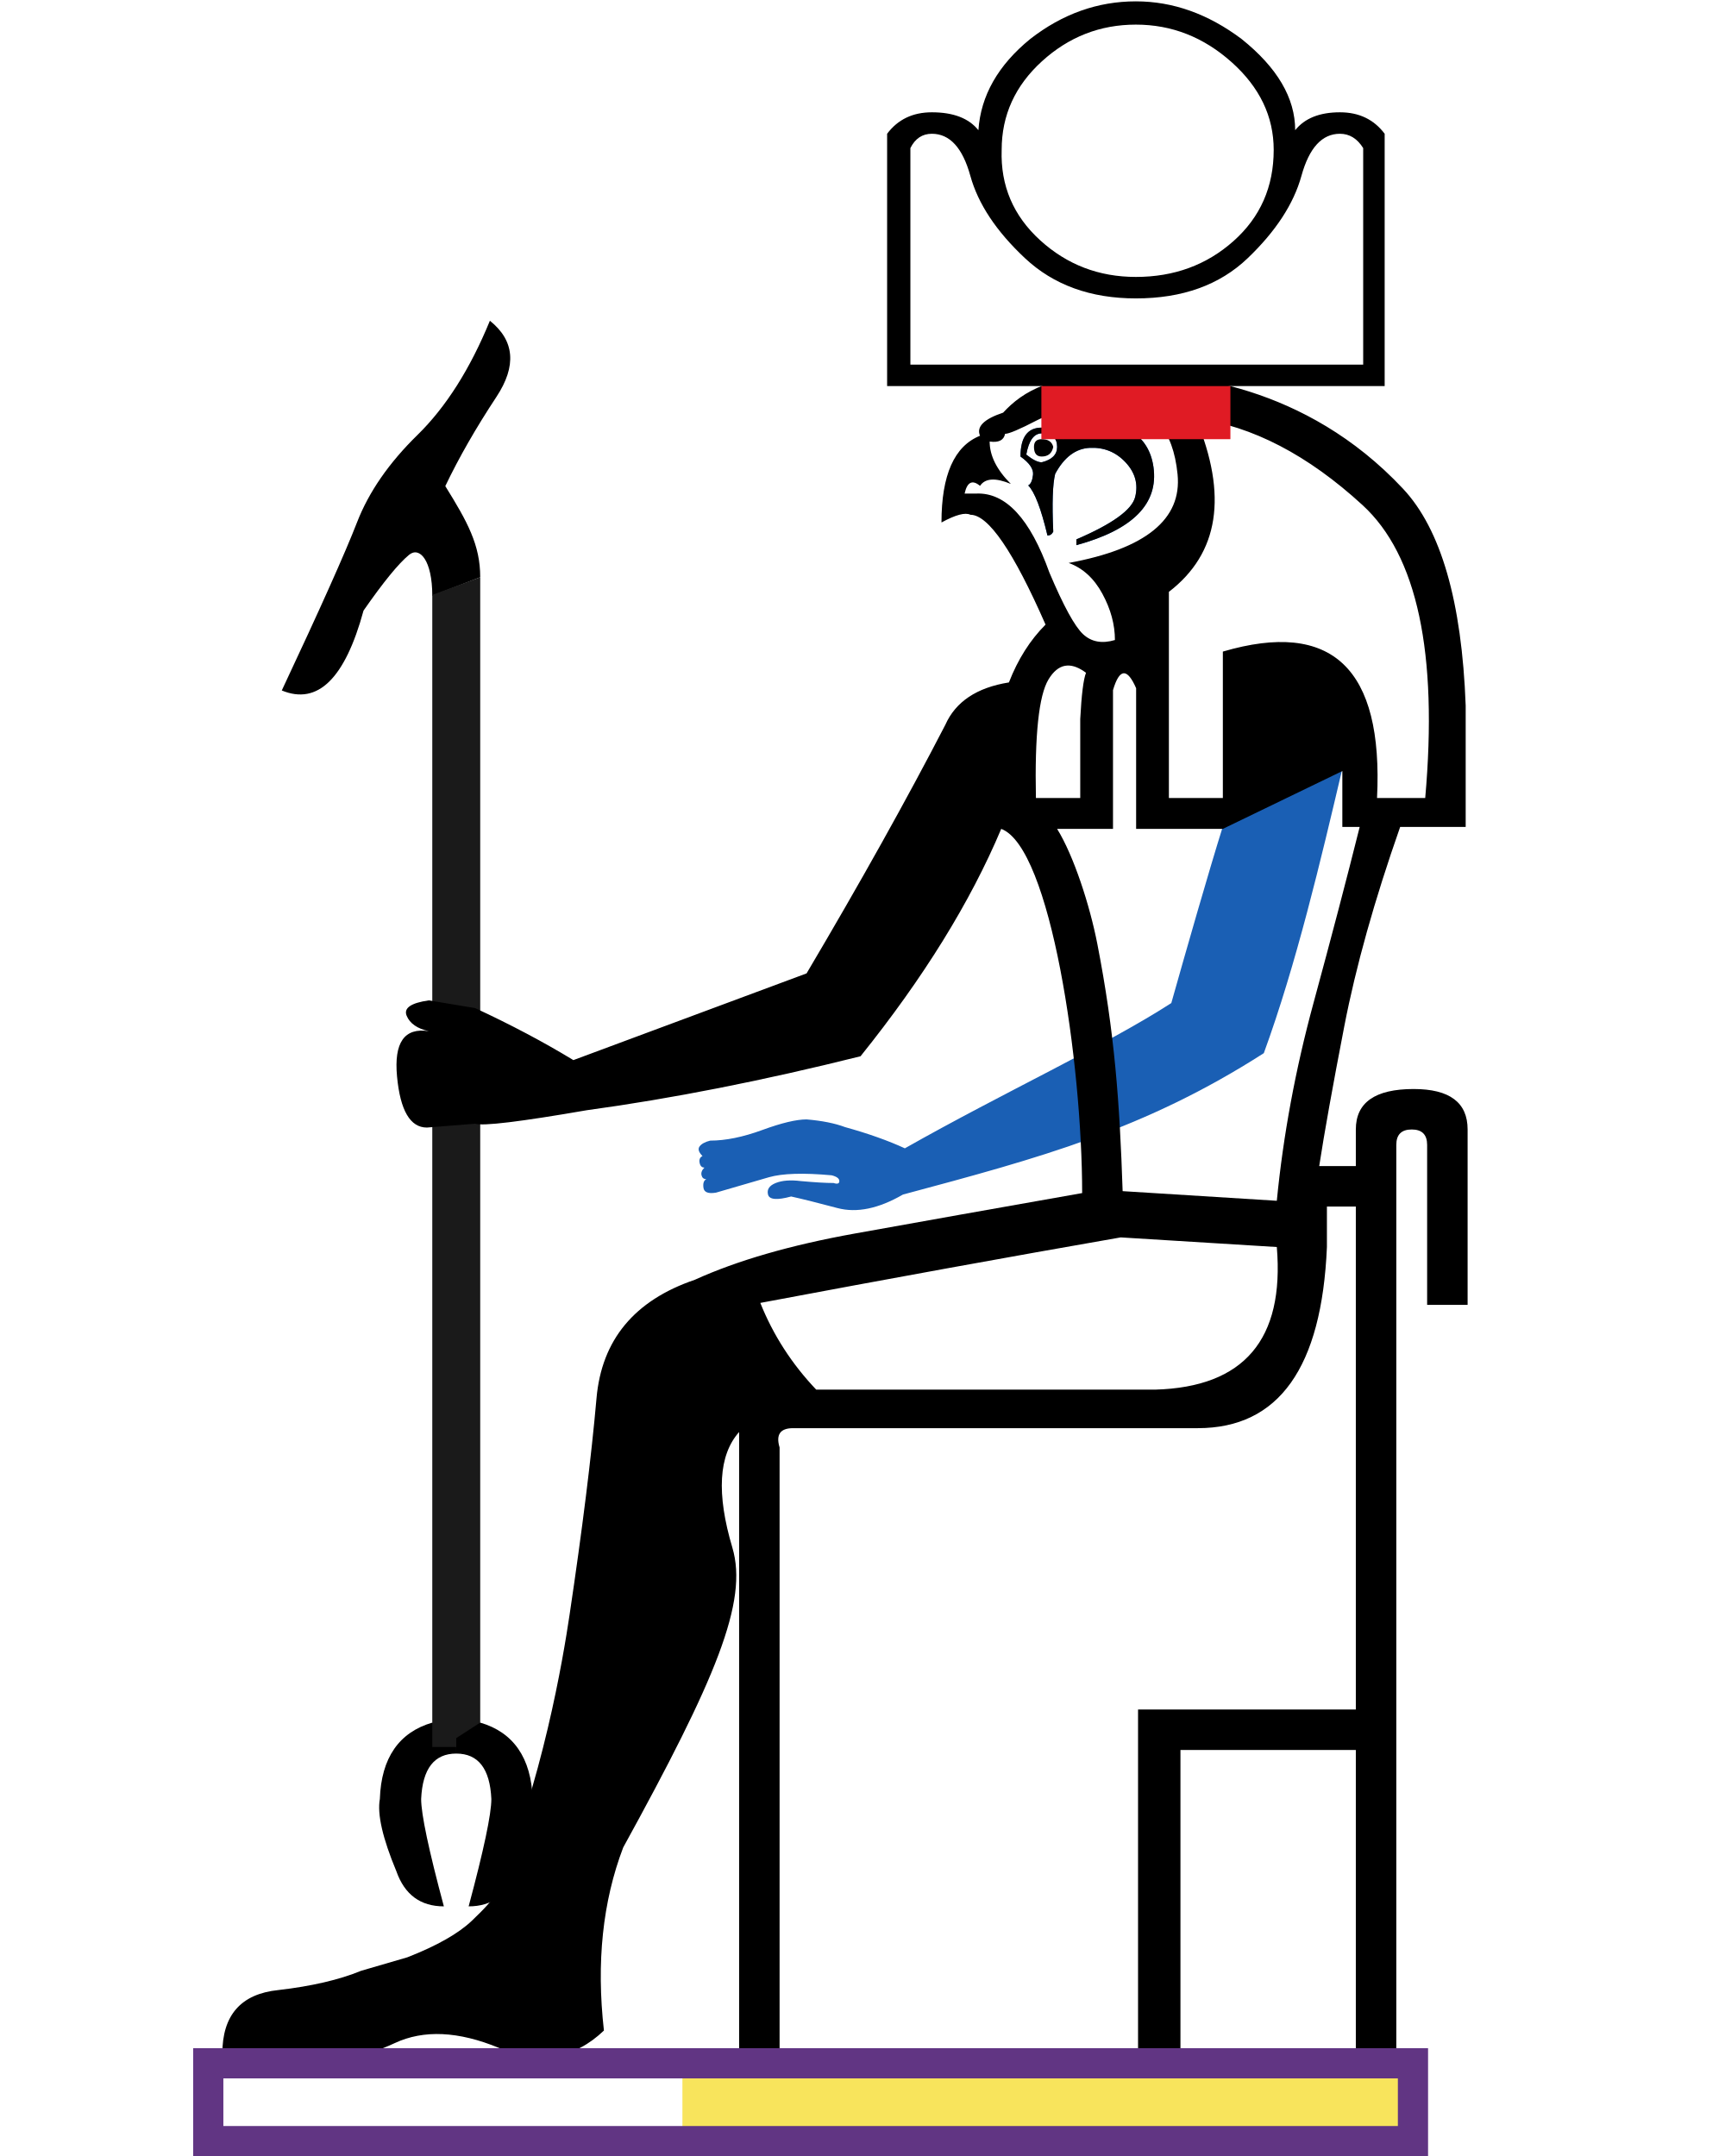
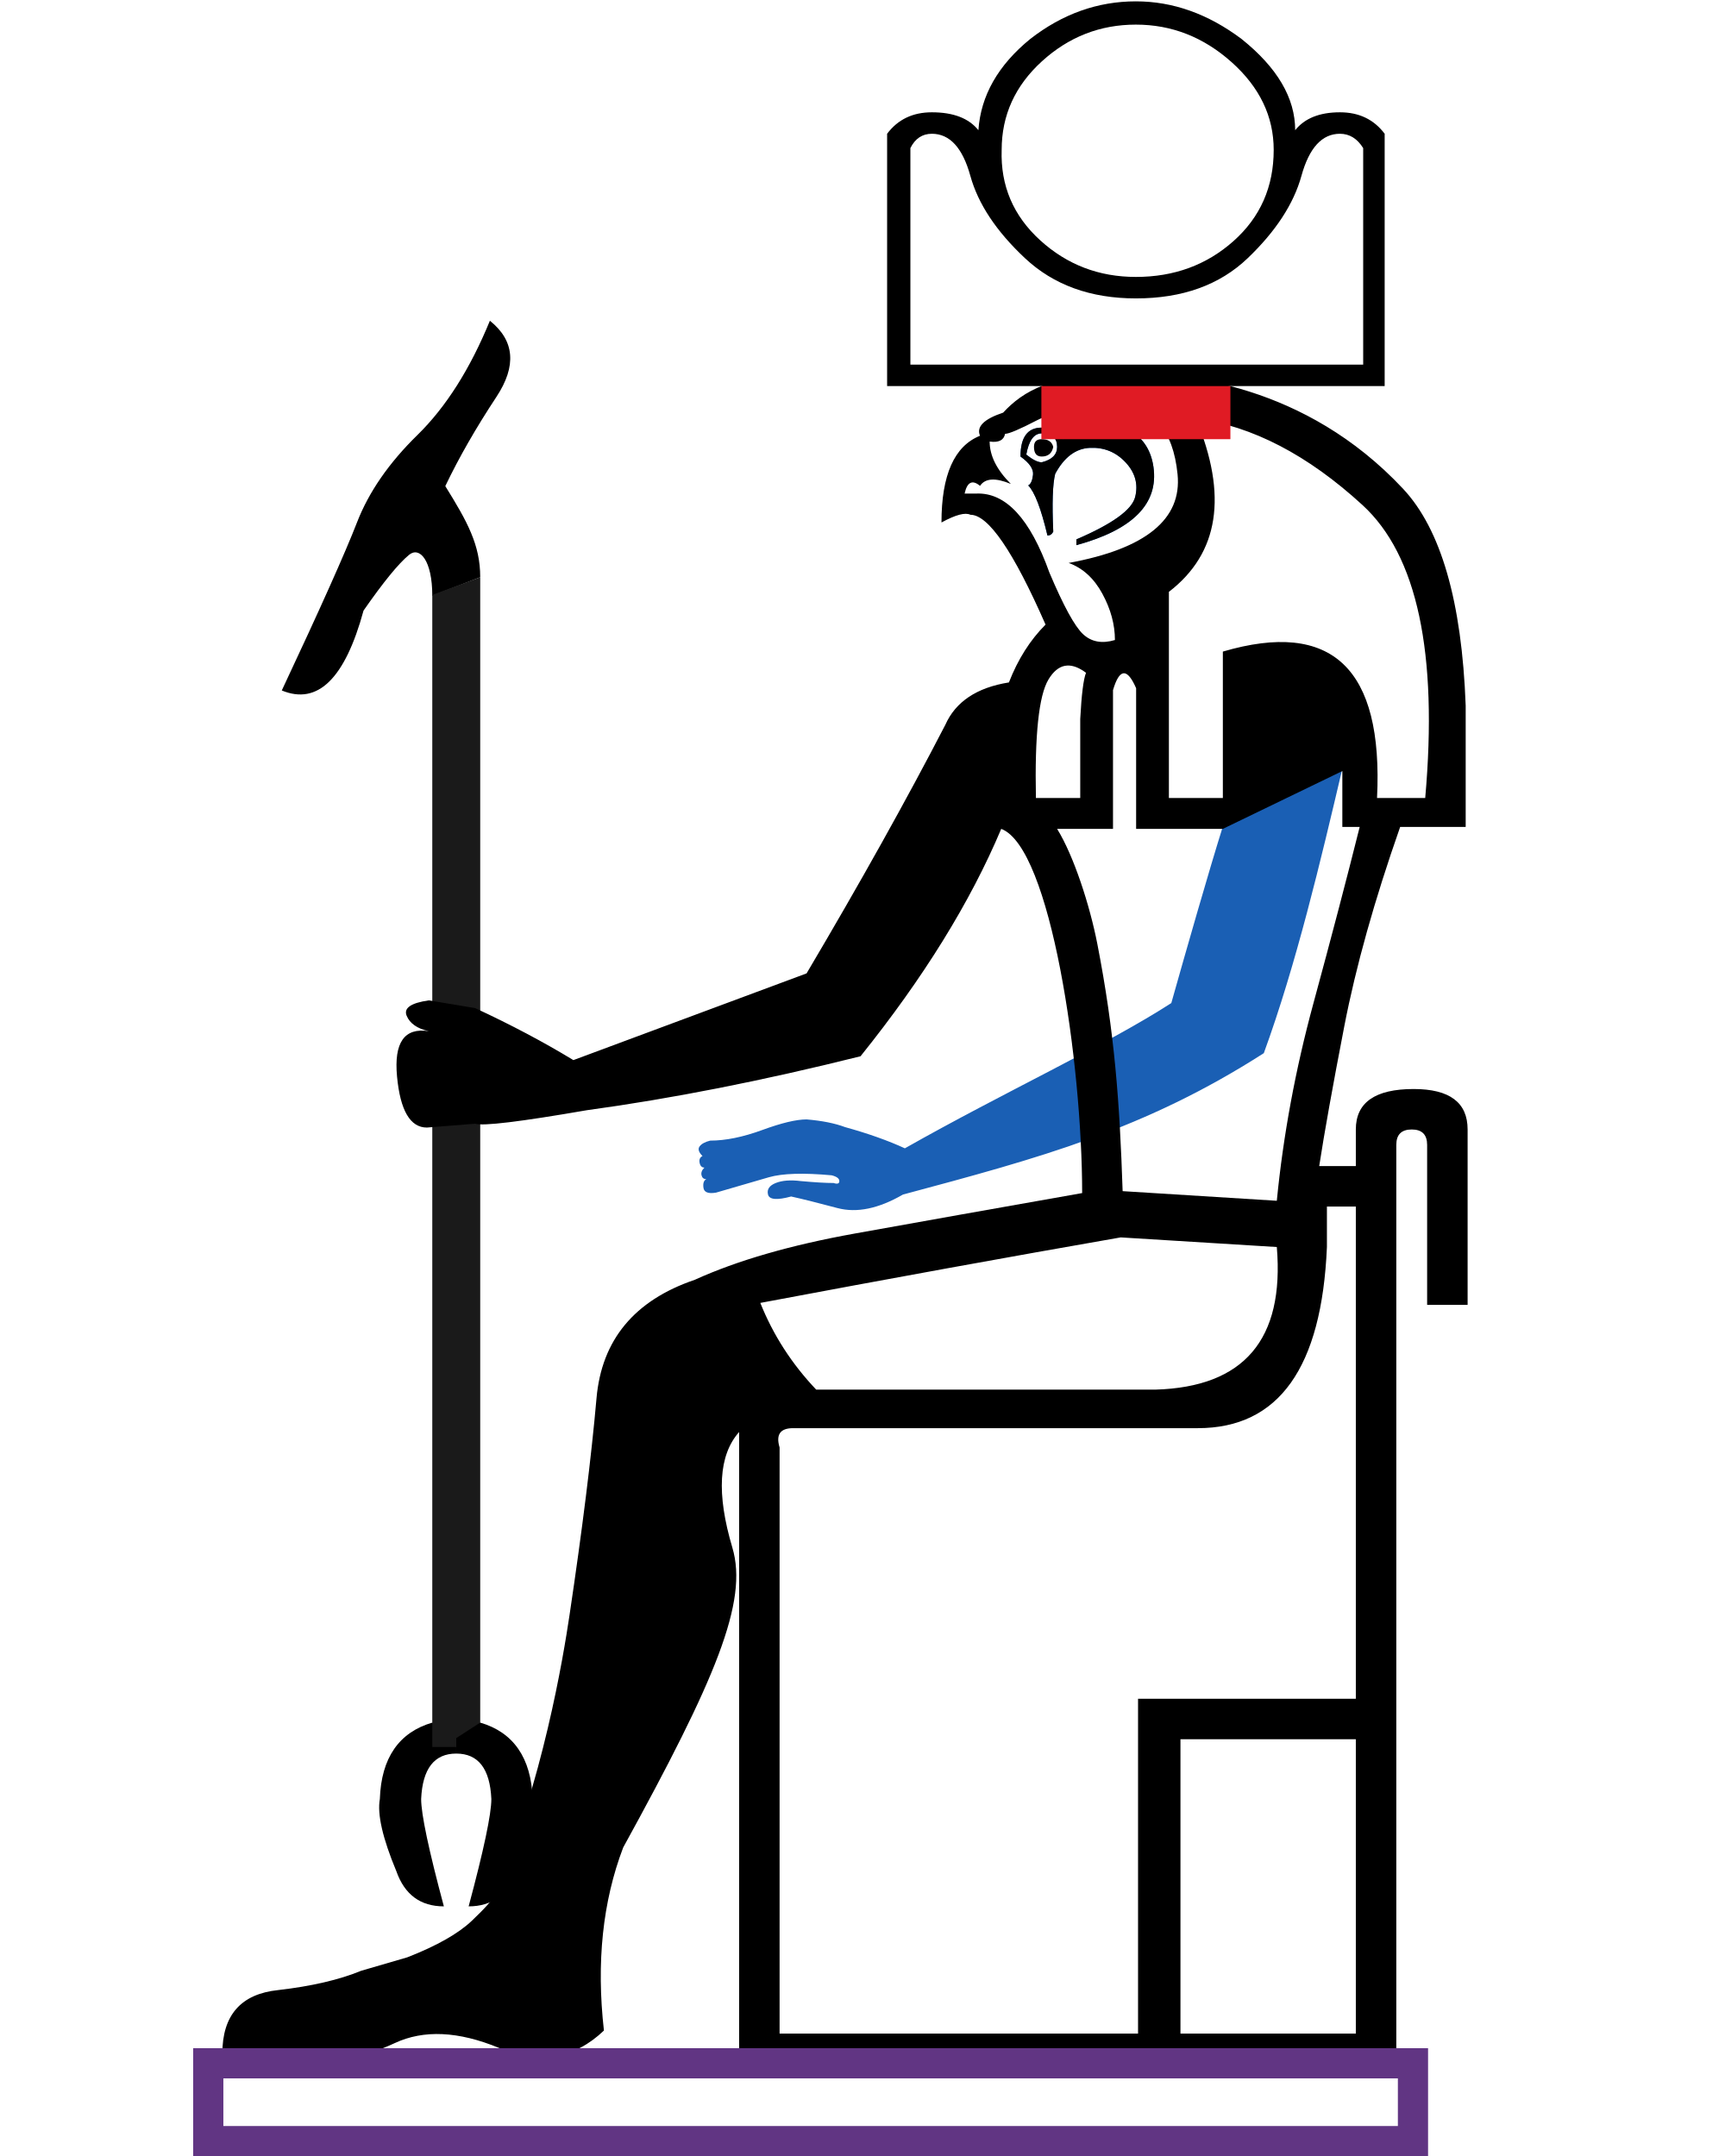
<svg xmlns="http://www.w3.org/2000/svg" xmlns:xlink="http://www.w3.org/1999/xlink" width="800" height="1000" version="1.1" id="svg1">
  <defs id="defs1" />
  <path d="m 211.596,813.347 c -10.215,0 -15.641,7.023 -16.28,21.068 0,7.023 3.511,23.622 10.534,49.798 -10.853,0 -18.195,-5.427 -22.026,-16.28 -6.384,-15.322 -8.938,-26.495 -7.661,-33.517 0.639,-19.153 8.995,-30.964 24.317,-35.433 l 11.115,7.182 z" style="fill:#000000;stroke:none;stroke-width:55.992" id="path1-6-1" />
  <path d="m 222.712,267.719 c 0,-14.938 -5.859,-25.594 -16.199,-42.254 6.319,-13.213 14.219,-27.001 23.698,-41.363 9.479,-14.362 8.473,-26.139 -3.016,-35.331 -9.192,22.405 -20.393,40.07 -33.607,52.996 -13.213,12.926 -22.549,26.426 -28.006,40.501 -5.458,14.075 -17.092,40.07 -34.901,77.986 16.66,6.894 29.3,-5.458 37.917,-37.055 9.192,-13.213 16.229,-21.831 21.112,-25.852 4.883,-4.021 10.771,2.511 10.771,18.959" style="fill:#000000;stroke:none;stroke-width:49.268" id="path1-7" />
  <g id="path6" style="opacity:1;stroke-width:0.93" transform="matrix(1.075419,0,0,1.075419,-29.72983,-53.85864)">
    <path style="baseline-shift:baseline;display:inline;overflow:visible;vector-effect:none;fill:#1a1a1a;stroke-width:0.93;enable-background:accumulate;stop-color:#000000;stop-opacity:1" d="m 224.401,309.414 v 509.385 0" id="path4" />
    <path style="baseline-shift:baseline;display:inline;overflow:visible;vector-effect:none;fill:#1a1a1a;stroke-width:0.93;enable-background:accumulate;stop-color:#000000;stop-opacity:1" d="m 214.064,306.646 v 496.894 h 20.674 V 299.025 Z" id="path5" />
  </g>
  <use x="0" y="0" xlink:href="#path1-6-1" id="use5" transform="matrix(-1,0,0,1,423.1915,-2.0812021e-6)" style="stroke-width:0.93" />
  <path style="fill:#1a5fb4;stroke:none;stroke-width:51.1" d="m 499.946,194.322 c -3.035,-0.004 -6.265,0.143 -9.691,0.441 4.171,2.383 5.064,5.362 2.68,8.937 -2.383,-3.575 -5.661,-5.362 -9.832,-5.362 -6.554,0 -9.83,4.469 -9.83,13.407 4.171,2.979 6.106,5.809 5.808,8.49 -0.298,2.681 -1.041,4.321 -2.233,4.917 2.979,2.979 5.958,10.724 8.937,23.237 1.192,0 2.084,-0.596 2.68,-1.787 -0.596,-13.109 -0.297,-22.045 0.895,-26.812 4.171,-7.746 9.535,-11.769 16.089,-12.067 6.554,-0.298 12.066,1.936 16.535,6.702 4.469,4.767 5.957,10.131 4.468,16.089 -1.49,5.959 -10.575,12.512 -27.259,19.662 v 2.682 c 26.218,-7.15 38.135,-19.217 35.751,-36.199 -2.086,-14.859 -13.751,-22.305 -34.997,-22.338 z m -16.843,6.698 c 4.767,0 7.152,2.084 7.152,6.255 0,3.575 -2.385,5.958 -7.152,7.15 -1.788,0 -4.171,-1.191 -7.15,-3.575 1.192,-6.554 3.575,-9.83 7.15,-9.83 z" id="path9" />
  <path d="M 632.203,169.119 V 68.686 c -2.766,-4.428 -6.363,-6.64 -10.79,-6.64 -8.3,0 -14.249,6.502 -17.845,19.506 -3.599,13.004 -11.897,25.731 -24.901,38.181 -13.004,12.45 -30.296,18.675 -51.876,18.675 -21.027,0 -38.181,-6.225 -51.462,-18.675 -13.28,-12.45 -21.719,-25.177 -25.316,-38.181 -3.595,-13.004 -9.545,-19.506 -17.845,-19.506 -4.428,0 -7.747,2.212 -9.96,6.64 V 169.119 Z M 590.702,69.516 c 0,-15.494 -6.502,-29.051 -19.506,-40.671 -13.004,-11.62 -27.806,-17.43 -44.406,-17.43 -16.601,0 -31.126,5.672 -43.576,17.015 -12.45,11.344 -18.675,25.039 -18.675,41.086 -0.554,16.6 5.395,30.572 17.845,41.916 12.45,11.344 27.252,17.015 44.406,17.015 17.707,0 32.786,-5.534 45.236,-16.601 12.45,-11.067 18.676,-25.177 18.676,-42.331 z M 411.417,179.079 V 62.046 c 4.98,-6.64 11.897,-9.96 20.751,-9.96 9.96,0 17.154,2.766 21.58,8.3 1.108,-16.047 9.13,-30.157 24.071,-42.331 14.941,-11.62 31.264,-17.43 48.971,-17.43 17.154,0 33.477,5.81 48.971,17.43 16.601,13.281 24.901,27.391 24.901,42.331 4.428,-5.534 11.344,-8.3 20.75,-8.3 8.854,0 15.771,3.32 20.751,9.96 V 179.079 Z" style="fill:#000000;stroke:none;stroke-width:49.039" id="path1-6" />
  <path style="fill:#1a5fb4;stroke:none;stroke-width:51.1" d="m 567.119,383.352 c -6.554,20.855 -17.35,58.652 -23.905,81.89 -30.481,19.68 -77.716,41.394 -123.571,67.373 -7.746,-3.575 -16.981,-6.853 -27.707,-9.832 -4.767,-1.788 -10.726,-2.979 -17.877,-3.575 -4.767,0 -11.619,1.64 -20.557,4.917 -8.938,3.277 -16.982,4.915 -24.132,4.915 -2.383,0.596 -4.021,1.488 -4.915,2.68 -0.894,1.192 -0.447,2.682 1.34,4.47 -1.192,0.596 -1.638,1.638 -1.34,3.128 0.298,1.49 1.041,2.235 2.233,2.235 -1.192,1.192 -1.638,2.383 -1.34,3.575 0.298,1.192 1.043,1.787 2.235,1.787 -1.192,0.596 -1.638,1.937 -1.34,4.022 0.298,2.085 2.235,2.831 5.81,2.235 10.13,-2.979 18.321,-5.362 24.577,-7.15 6.256,-1.787 15.94,-2.087 29.049,-0.895 2.383,0.596 3.575,1.49 3.575,2.682 0,1.191 -0.893,1.488 -2.68,0.893 -3.575,0 -8.64,-0.297 -15.194,-0.893 -4.767,-0.596 -8.64,-0.299 -11.62,0.893 -2.979,1.191 -4.171,2.979 -3.575,5.362 0.596,2.383 4.17,2.682 10.725,0.895 5.363,1.192 12.514,2.979 21.452,5.362 8.938,2.383 19.068,0.297 30.389,-6.257 63.553,-17.029 112.019,-30.101 167.365,-65.585 15.039,-41.154 26.406,-89.391 36.417,-131.941 z" id="path13" />
-   <path id="path16" style="fill:#000000;stroke:none;stroke-width:51.1" d="m 499.946,194.322 c -3.035,-0.004 -6.265,0.143 -9.691,0.441 4.171,2.383 5.064,5.362 2.68,8.937 -2.383,-3.575 -5.661,-5.362 -9.832,-5.362 -6.554,0 -9.83,4.469 -9.83,13.407 4.171,2.979 6.106,5.809 5.808,8.49 -0.298,2.681 -1.041,4.321 -2.233,4.917 2.979,2.979 5.958,10.724 8.937,23.237 1.192,0 2.084,-0.596 2.68,-1.787 -0.596,-13.109 -0.297,-22.045 0.895,-26.812 4.171,-7.746 9.535,-11.769 16.089,-12.067 6.554,-0.298 12.066,1.936 16.535,6.702 4.469,4.767 5.957,10.131 4.468,16.089 -1.49,5.959 -10.575,12.512 -27.259,19.662 v 2.682 c 26.218,-7.15 38.135,-19.217 35.751,-36.199 -2.086,-14.859 -13.751,-22.305 -34.997,-22.338 z m -16.843,6.698 c 4.767,0 7.152,2.084 7.152,6.255 0,3.575 -2.385,5.958 -7.152,7.15 -1.788,0 -4.171,-1.191 -7.15,-3.575 1.192,-6.554 3.575,-9.83 7.15,-9.83 z m 39.774,-27.952 c -34.946,0 -48.578,8.477 -57.649,18.322 -8.938,2.979 -12.512,6.555 -10.724,10.726 -11.917,4.767 -17.877,18.172 -17.877,40.219 6.554,-3.575 11.024,-4.767 13.408,-3.575 8.342,0 19.959,16.983 34.856,50.947 -7.15,7.15 -12.812,16.088 -16.983,26.813 -14.896,2.383 -24.726,8.937 -29.493,19.662 -17.876,34.56 -39.327,72.994 -64.353,115.3 l -108.149,40.221 c -13.705,-8.342 -28.898,-16.386 -45.582,-24.132 l -21.452,-3.575 c -8.342,1.192 -11.767,3.576 -10.277,7.151 1.49,3.575 4.914,5.957 10.277,7.149 -11.321,-1.788 -16.236,5.215 -14.746,21.005 1.49,15.79 6.108,23.683 13.855,23.683 l 22.344,-1.786 c 3.575,1.192 20.854,-0.894 51.839,-6.257 39.327,-5.363 81.632,-13.704 126.917,-25.026 29.197,-36.347 50.946,-71.503 65.246,-105.467 22.931,8.599 37.537,108.558 37.537,168.926 -40.518,7.15 -75.672,13.406 -105.465,18.769 -29.793,5.363 -54.52,12.514 -74.183,21.452 -28.005,9.534 -43.2,27.856 -45.584,54.967 -2.383,27.112 -6.553,60.627 -12.512,100.549 -2.904,19.455 -12.368,77.346 -34.991,130.13 -0.596,1.788 -4.021,5.661 -10.277,11.62 -6.256,5.959 -16.237,11.618 -29.942,16.981 l -21.452,6.257 c -10.13,4.171 -22.939,7.151 -38.431,8.938 -17.28,1.788 -25.921,11.619 -25.921,29.495 -1.192,2.979 11.024,4.469 36.646,4.469 15.492,0 29.943,-3.129 43.349,-9.385 13.407,-6.257 29.494,-5.514 48.263,2.233 18.769,7.746 35.006,5.066 48.71,-8.043 -3.575,-31.58 -0.593,-59.883 8.94,-84.909 42.902,-78.057 58.075,-114.04 50.627,-139.066 -7.448,-25.026 -6.403,-42.903 3.131,-53.629 V 968.983 H 647.559 V 531.027 c 0,-4.767 2.384,-7.149 7.151,-7.149 4.767,0 7.149,2.382 7.149,7.149 v 74.187 h 18.773 v -81.336 c 0,-12.513 -8.344,-18.769 -25.028,-18.769 -17.876,0 -26.813,6.256 -26.813,18.769 v 16.981 h -16.983 c 2.383,-15.492 6.257,-37.092 11.62,-64.799 5.363,-27.707 14.002,-58.543 25.919,-92.507 h 30.389 V 327.245 C 677.948,278.981 668.265,245.461 650.688,226.692 605.134,178.05 548.905,173.068 522.876,173.068 Z m -4.916,15.64 c 16.684,0 26.071,10.427 28.156,31.282 2.086,20.855 -14.749,34.56 -50.5,41.115 6.554,2.383 11.767,7.151 15.64,14.301 3.873,7.15 5.81,14.298 5.81,21.448 -5.959,1.788 -10.873,0.896 -14.746,-2.679 -3.873,-3.575 -9.088,-13.109 -15.642,-28.601 -8.938,-25.026 -20.259,-37.243 -33.964,-36.648 h -5.363 c 1.192,-5.363 3.578,-6.553 7.153,-3.573 2.383,-3.575 7.149,-3.873 14.299,-0.894 -6.554,-6.554 -9.832,-13.11 -9.832,-19.665 4.171,0.596 6.555,-0.594 7.151,-3.573 1.788,-5e-5 6.704,-2.086 14.748,-6.257 8.044,-4.171 20.406,-6.257 37.09,-6.257 z m 36.646,5.363 c 26.218,3.575 51.987,16.98 77.311,40.219 25.324,23.238 35.008,68.524 29.05,135.856 h -22.344 c 2.979,-60.181 -20.856,-82.824 -71.503,-67.928 v 67.928 h -25.026 v -95.635 c 23.238,-17.876 27.408,-44.688 12.512,-80.44 z M 495.045,308.692 c 2.615,-0.106 5.485,1.012 8.614,3.358 -1.192,2.979 -2.084,10.131 -2.679,21.452 v 36.643 h -20.556 c -0.596,-29.197 1.341,-47.517 5.81,-54.965 2.234,-3.724 4.803,-5.847 7.707,-6.369 0.363,-0.065 0.731,-0.105 1.105,-0.12 z m 26.211,3.577 c 1.741,0.004 3.622,2.314 5.642,6.931 V 384.447 h 40.221 l 55.414,-26.813 v 25.919 h 8.045 c -5.959,23.834 -13.11,51.096 -21.452,81.783 -8.342,30.687 -14.002,61.222 -16.981,91.611 l -71.503,-4.467 c -1.374,-41.183 -3.695,-73.442 -11.748,-114.739 -3.46,-17.742 -10.892,-40.78 -18.638,-53.293 h 25.919 v -64.353 c 1.49,-5.065 3.127,-7.67 4.914,-7.819 0.056,-0.004 0.111,-0.006 0.168,-0.006 z m 94.127,247.361 h 13.408 V 792.906 H 527.792 V 950.213 H 361.548 V 671.352 c -1.788,-5.959 0.298,-8.938 6.257,-8.938 h 187.695 c 37.539,0 57.5,-28.005 59.883,-84.015 z m -95.635,14.299 72.397,4.469 c 3.575,42.902 -15.196,64.949 -56.31,66.14 H 378.531 C 367.21,632.622 358.57,619.214 352.611,604.318 412.793,592.997 468.504,582.867 519.748,573.929 Z m 27.707,237.748 h 81.336 v 138.535 h -81.336 z" />
+   <path id="path16" style="fill:#000000;stroke:none;stroke-width:51.1" d="m 499.946,194.322 c -3.035,-0.004 -6.265,0.143 -9.691,0.441 4.171,2.383 5.064,5.362 2.68,8.937 -2.383,-3.575 -5.661,-5.362 -9.832,-5.362 -6.554,0 -9.83,4.469 -9.83,13.407 4.171,2.979 6.106,5.809 5.808,8.49 -0.298,2.681 -1.041,4.321 -2.233,4.917 2.979,2.979 5.958,10.724 8.937,23.237 1.192,0 2.084,-0.596 2.68,-1.787 -0.596,-13.109 -0.297,-22.045 0.895,-26.812 4.171,-7.746 9.535,-11.769 16.089,-12.067 6.554,-0.298 12.066,1.936 16.535,6.702 4.469,4.767 5.957,10.131 4.468,16.089 -1.49,5.959 -10.575,12.512 -27.259,19.662 v 2.682 c 26.218,-7.15 38.135,-19.217 35.751,-36.199 -2.086,-14.859 -13.751,-22.305 -34.997,-22.338 z m -16.843,6.698 c 4.767,0 7.152,2.084 7.152,6.255 0,3.575 -2.385,5.958 -7.152,7.15 -1.788,0 -4.171,-1.191 -7.15,-3.575 1.192,-6.554 3.575,-9.83 7.15,-9.83 z m 39.774,-27.952 c -34.946,0 -48.578,8.477 -57.649,18.322 -8.938,2.979 -12.512,6.555 -10.724,10.726 -11.917,4.767 -17.877,18.172 -17.877,40.219 6.554,-3.575 11.024,-4.767 13.408,-3.575 8.342,0 19.959,16.983 34.856,50.947 -7.15,7.15 -12.812,16.088 -16.983,26.813 -14.896,2.383 -24.726,8.937 -29.493,19.662 -17.876,34.56 -39.327,72.994 -64.353,115.3 l -108.149,40.221 c -13.705,-8.342 -28.898,-16.386 -45.582,-24.132 l -21.452,-3.575 c -8.342,1.192 -11.767,3.576 -10.277,7.151 1.49,3.575 4.914,5.957 10.277,7.149 -11.321,-1.788 -16.236,5.215 -14.746,21.005 1.49,15.79 6.108,23.683 13.855,23.683 l 22.344,-1.786 c 3.575,1.192 20.854,-0.894 51.839,-6.257 39.327,-5.363 81.632,-13.704 126.917,-25.026 29.197,-36.347 50.946,-71.503 65.246,-105.467 22.931,8.599 37.537,108.558 37.537,168.926 -40.518,7.15 -75.672,13.406 -105.465,18.769 -29.793,5.363 -54.52,12.514 -74.183,21.452 -28.005,9.534 -43.2,27.856 -45.584,54.967 -2.383,27.112 -6.553,60.627 -12.512,100.549 -2.904,19.455 -12.368,77.346 -34.991,130.13 -0.596,1.788 -4.021,5.661 -10.277,11.62 -6.256,5.959 -16.237,11.618 -29.942,16.981 l -21.452,6.257 c -10.13,4.171 -22.939,7.151 -38.431,8.938 -17.28,1.788 -25.921,11.619 -25.921,29.495 -1.192,2.979 11.024,4.469 36.646,4.469 15.492,0 29.943,-3.129 43.349,-9.385 13.407,-6.257 29.494,-5.514 48.263,2.233 18.769,7.746 35.006,5.066 48.71,-8.043 -3.575,-31.58 -0.593,-59.883 8.94,-84.909 42.902,-78.057 58.075,-114.04 50.627,-139.066 -7.448,-25.026 -6.403,-42.903 3.131,-53.629 V 962 H 647.559 V 531.027 c 0,-4.767 2.384,-7.149 7.151,-7.149 4.767,0 7.149,2.382 7.149,7.149 v 74.187 h 18.773 v -81.336 c 0,-12.513 -8.344,-18.769 -25.028,-18.769 -17.876,0 -26.813,6.256 -26.813,18.769 v 16.981 h -16.983 c 2.383,-15.492 6.257,-37.092 11.62,-64.799 5.363,-27.707 14.002,-58.543 25.919,-92.507 h 30.389 V 327.245 C 677.948,278.981 668.265,245.461 650.688,226.692 605.134,178.05 548.905,173.068 522.876,173.068 Z m -4.916,15.64 c 16.684,0 26.071,10.427 28.156,31.282 2.086,20.855 -14.749,34.56 -50.5,41.115 6.554,2.383 11.767,7.151 15.64,14.301 3.873,7.15 5.81,14.298 5.81,21.448 -5.959,1.788 -10.873,0.896 -14.746,-2.679 -3.873,-3.575 -9.088,-13.109 -15.642,-28.601 -8.938,-25.026 -20.259,-37.243 -33.964,-36.648 h -5.363 c 1.192,-5.363 3.578,-6.553 7.153,-3.573 2.383,-3.575 7.149,-3.873 14.299,-0.894 -6.554,-6.554 -9.832,-13.11 -9.832,-19.665 4.171,0.596 6.555,-0.594 7.151,-3.573 1.788,-5e-5 6.704,-2.086 14.748,-6.257 8.044,-4.171 20.406,-6.257 37.09,-6.257 z m 36.646,5.363 c 26.218,3.575 51.987,16.98 77.311,40.219 25.324,23.238 35.008,68.524 29.05,135.856 h -22.344 c 2.979,-60.181 -20.856,-82.824 -71.503,-67.928 v 67.928 h -25.026 v -95.635 c 23.238,-17.876 27.408,-44.688 12.512,-80.44 z M 495.045,308.692 c 2.615,-0.106 5.485,1.012 8.614,3.358 -1.192,2.979 -2.084,10.131 -2.679,21.452 v 36.643 h -20.556 c -0.596,-29.197 1.341,-47.517 5.81,-54.965 2.234,-3.724 4.803,-5.847 7.707,-6.369 0.363,-0.065 0.731,-0.105 1.105,-0.12 z m 26.211,3.577 c 1.741,0.004 3.622,2.314 5.642,6.931 V 384.447 h 40.221 l 55.414,-26.813 v 25.919 h 8.045 c -5.959,23.834 -13.11,51.096 -21.452,81.783 -8.342,30.687 -14.002,61.222 -16.981,91.611 l -71.503,-4.467 c -1.374,-41.183 -3.695,-73.442 -11.748,-114.739 -3.46,-17.742 -10.892,-40.78 -18.638,-53.293 h 25.919 v -64.353 c 1.49,-5.065 3.127,-7.67 4.914,-7.819 0.056,-0.004 0.111,-0.006 0.168,-0.006 z m 94.127,247.361 h 13.408 V 787.923 H 527.792 V 943.229 H 361.548 V 671.352 c -1.788,-5.959 0.298,-8.938 6.257,-8.938 h 187.695 c 37.539,0 57.5,-28.005 59.883,-84.015 z m -95.635,14.299 72.397,4.469 c 3.575,42.902 -15.196,64.949 -56.31,66.14 H 378.531 C 367.21,632.622 358.57,619.214 352.611,604.318 412.793,592.997 468.504,582.867 519.748,573.929 Z m 27.707,232.765 h 81.336 v 136.535 h -81.336 z" />
  <path style="fill:#000000;stroke:none;stroke-width:51.1" d="m 483.102,203.7 c -2.383,0 -3.575,1.192 -3.575,3.575 0,2.979 1.192,4.47 3.575,4.47 2.979,0 4.767,-1.49 5.362,-4.47 -0.596,-2.383 -2.383,-3.575 -5.362,-3.575 z" id="path1" />
-   <rect style="fill:#f8e45c;fill-rule:evenodd;stroke:none;stroke-width:16;stroke-miterlimit:5;stroke-dasharray:none" id="rect2" width="338.802" height="41.096" x="316.486" y="952" />
  <rect style="fill:none;fill-rule:evenodd;stroke:#613583;stroke-width:14;stroke-miterlimit:5;stroke-dasharray:none" id="rect1" width="558.703" height="36.096" x="96.586" y="957" />
  <rect style="fill:#e01b24;fill-rule:evenodd;stroke-width:20.672;stroke-miterlimit:5" id="rect8" width="87.66" height="24.623" x="482.96" y="179.079" />
</svg>
